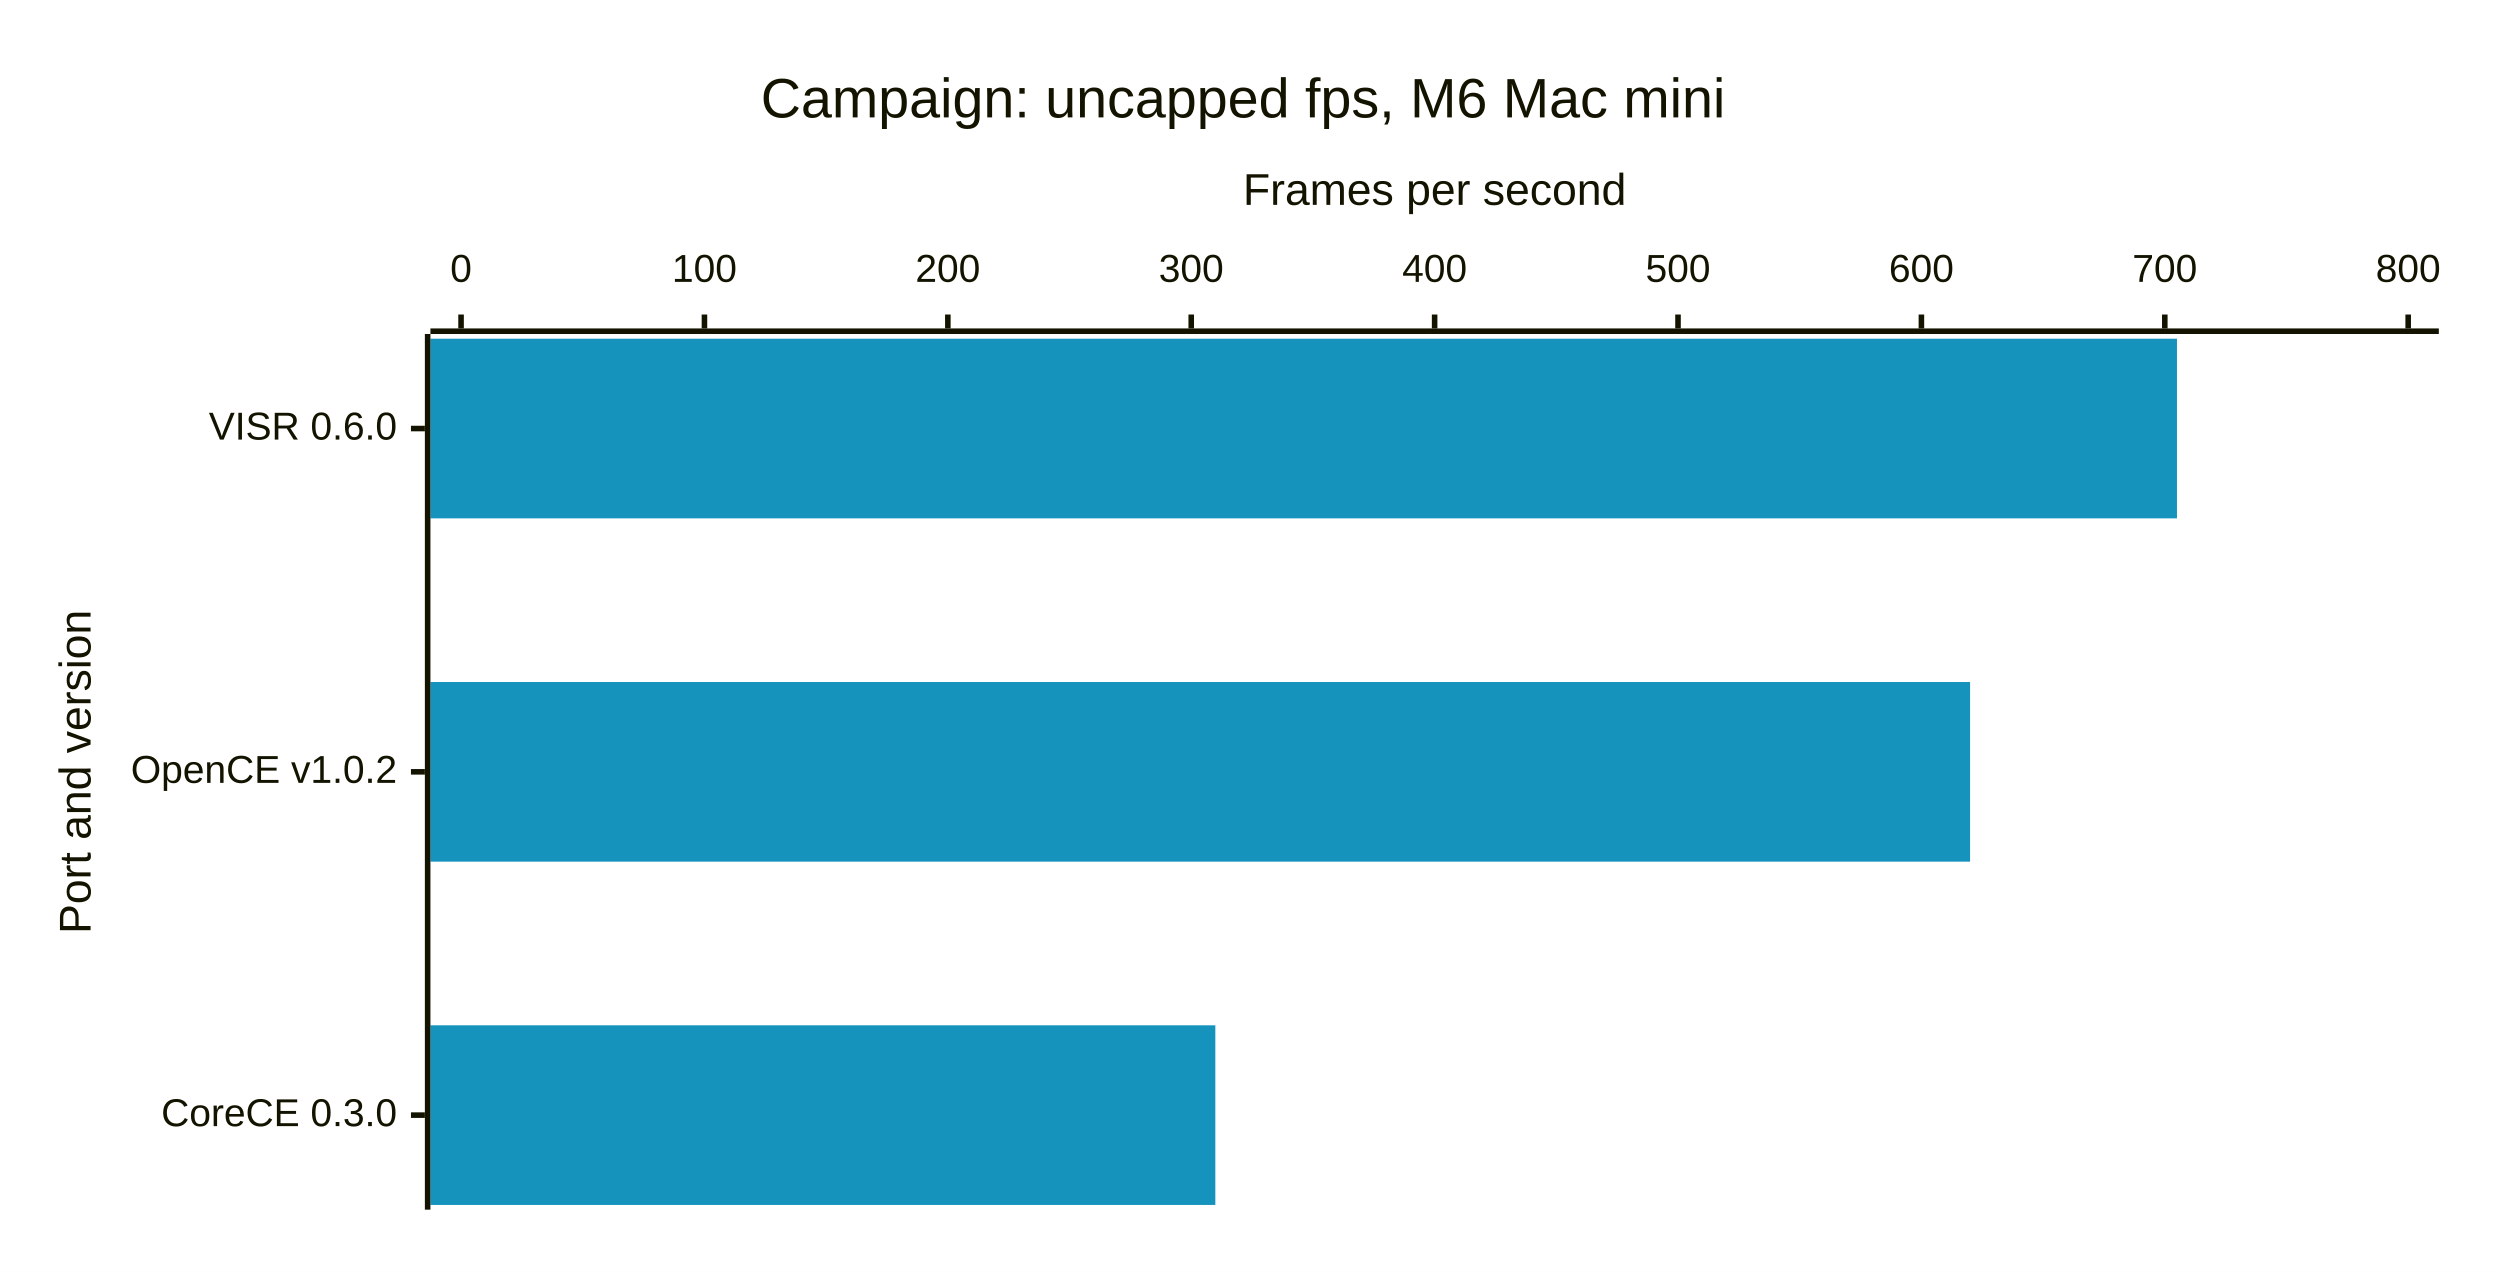
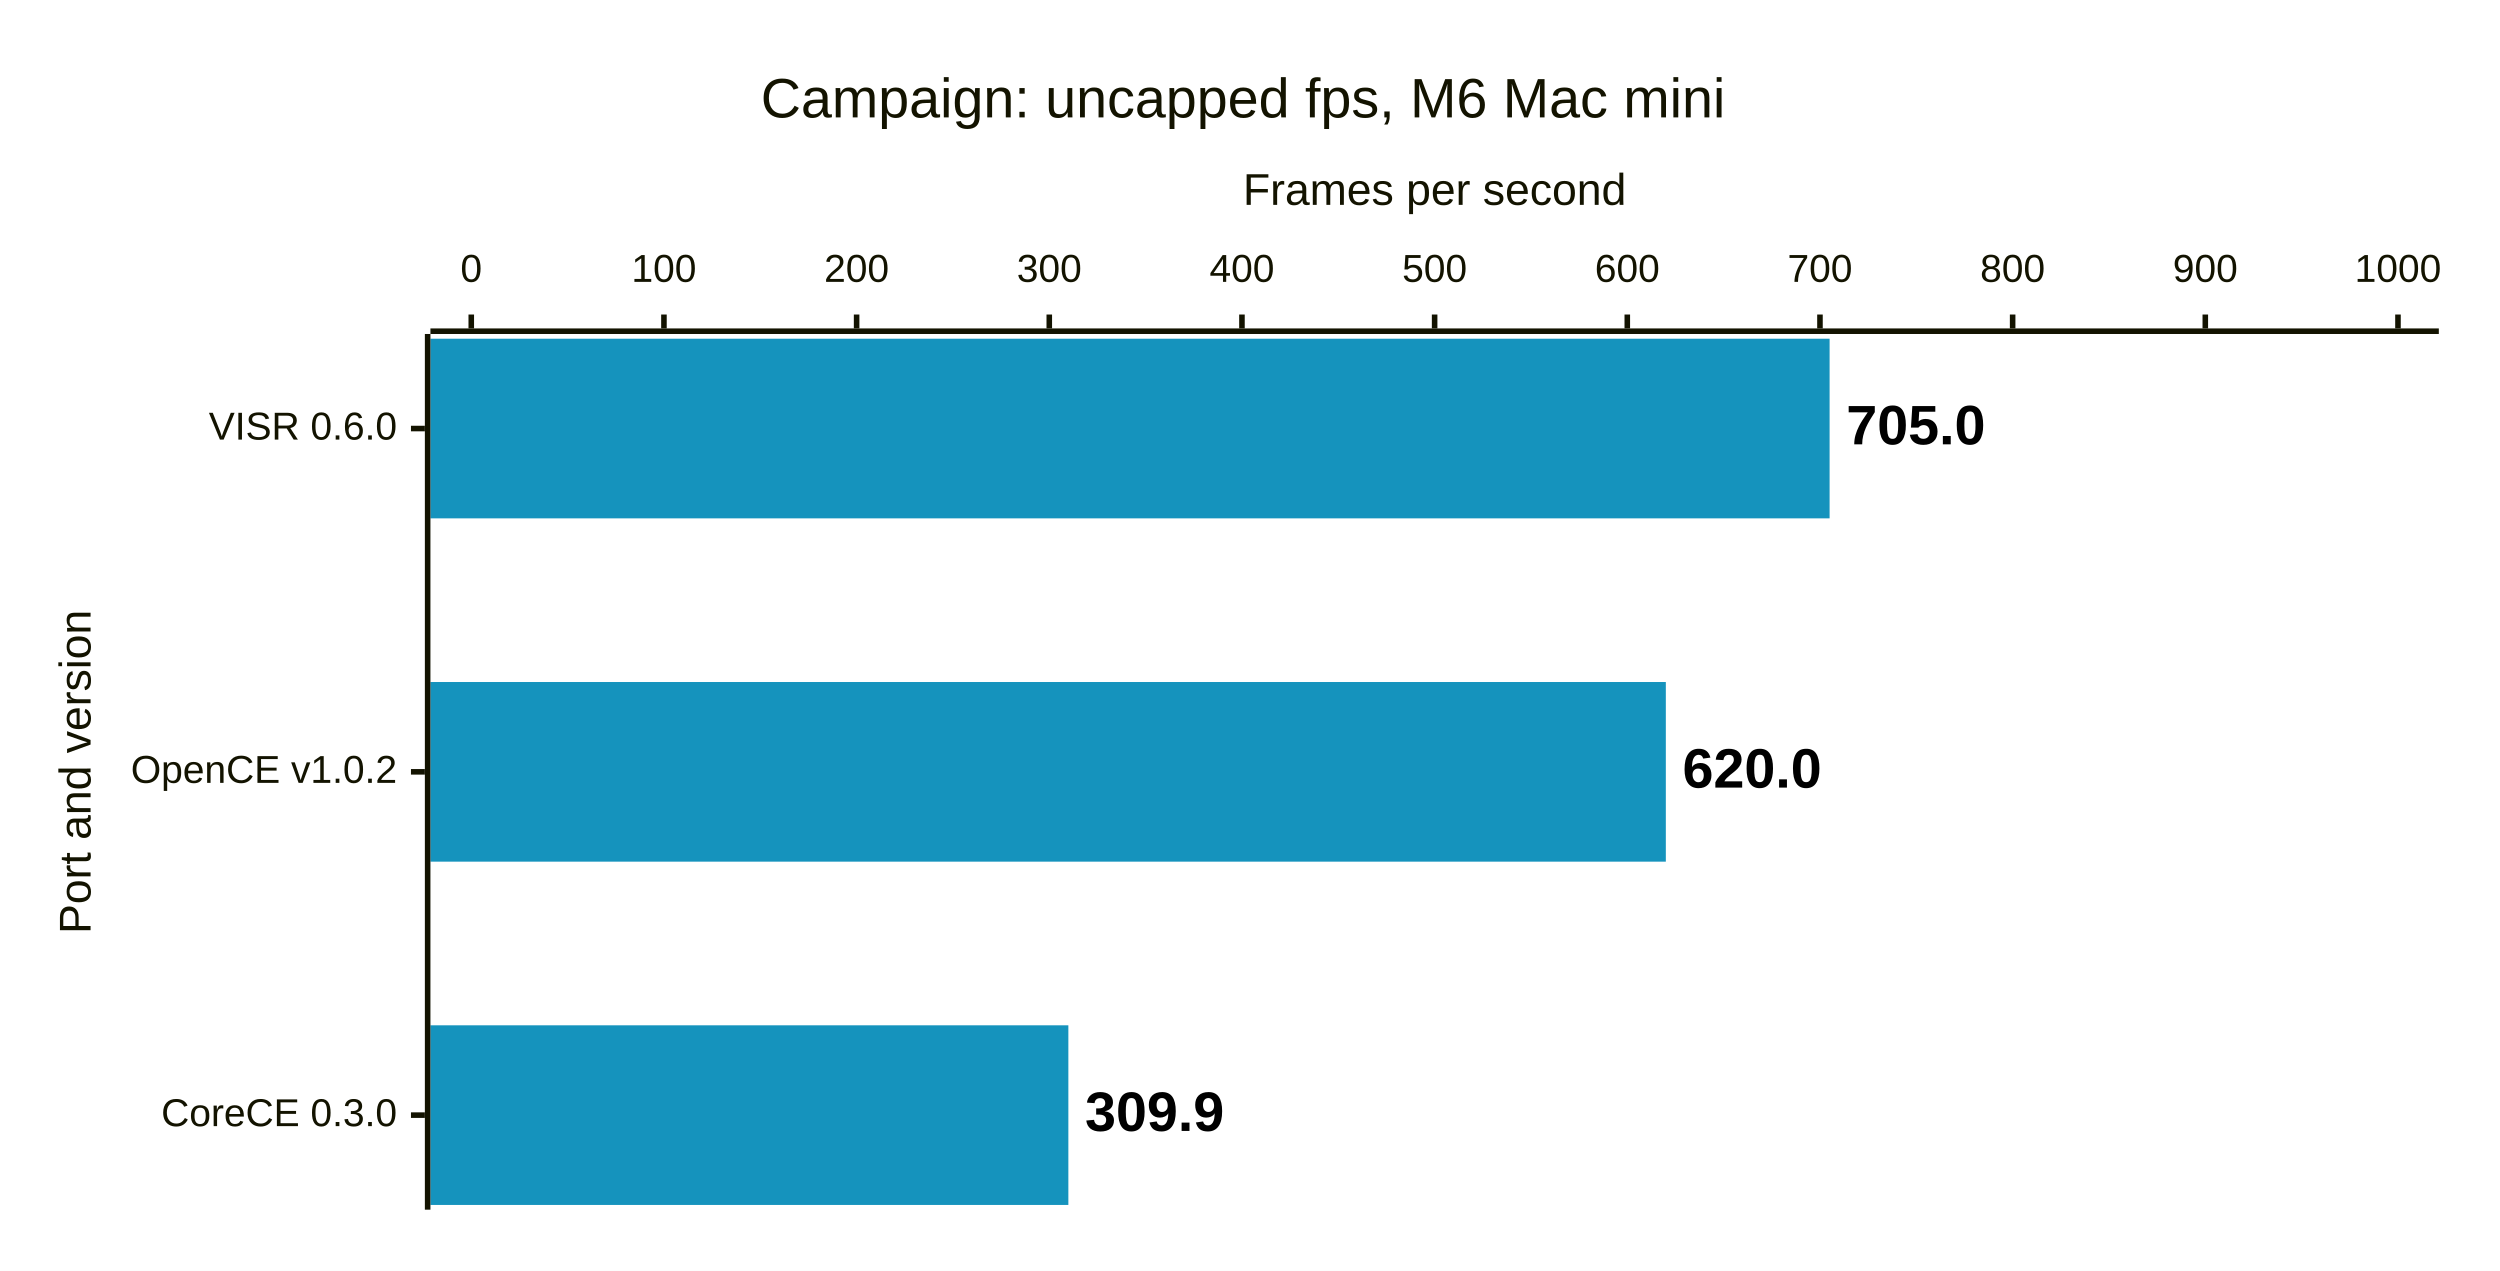
<svg xmlns="http://www.w3.org/2000/svg" id="static" width="100%" style="max-width: 899px;" viewBox="-17 -15 899 457" role="graphics-document document" aria-roledescription="xychart">
  <style>#static{font-family:"trebuchet ms",verdana,arial,sans-serif;font-size:16px;fill:#333;}@keyframes edge-animation-frame{from{stroke-dashoffset:0;}}@keyframes dash{to{stroke-dashoffset:0;}}#static .edge-animation-slow{stroke-dasharray:9,5!important;stroke-dashoffset:900;animation:dash 50s linear infinite;stroke-linecap:round;}#static .edge-animation-fast{stroke-dasharray:9,5!important;stroke-dashoffset:900;animation:dash 20s linear infinite;stroke-linecap:round;}#static .error-icon{fill:#552222;}#static .error-text{fill:#552222;stroke:#552222;}#static .edge-thickness-normal{stroke-width:1px;}#static .edge-thickness-thick{stroke-width:3.5px;}#static .edge-pattern-solid{stroke-dasharray:0;}#static .edge-thickness-invisible{stroke-width:0;fill:none;}#static .edge-pattern-dashed{stroke-dasharray:3;}#static .edge-pattern-dotted{stroke-dasharray:2;}#static .marker{fill:#333333;stroke:#333333;}#static .marker.cross{stroke:#333333;}#static svg{font-family:"trebuchet ms",verdana,arial,sans-serif;font-size:16px;}#static p{margin:0;}#static :root{--mermaid-font-family:"trebuchet ms",verdana,arial,sans-serif;}</style>
  <g />
  <g class="main">
    <rect width="899" height="457" class="background" fill="white" x="-17" y="-15" />
    <g class="chart-title">
      <text x="0" y="0" fill="#131300" font-size="20" dominant-baseline="middle" text-anchor="middle" transform="translate(430, 21.55078) rotate(0)">Campaign: uncapped fps, M6 Mac mini</text>
    </g>
    <g class="plot">
      <g class="bar-plot-0">
-         <rect x="137.781" y="106.802" width="628.056" height="64.6" fill="#1593bd" stroke="#1593bd" stroke-width="0" />
-         <rect x="137.781" y="230.251" width="553.661" height="64.6" fill="#1593bd" stroke="#1593bd" stroke-width="0" />
-         <rect x="137.781" y="353.7" width="282.251" height="64.6" fill="#1593bd" stroke="#1593bd" stroke-width="0" />
+         <rect x="137.781" y="106.802" width="503.142" height="64.6" fill="#1593bd" stroke="#1593bd" stroke-width="0" />
+         <rect x="137.781" y="230.251" width="444.251" height="64.6" fill="#1593bd" stroke="#1593bd" stroke-width="0" />
+         <rect x="137.781" y="353.7" width="229.4" height="64.6" fill="#1593bd" stroke="#1593bd" stroke-width="0" />
      </g>
+       <text x="646.924" y="139.102" dominant-baseline="middle" fill="currentColor" font-size="20" font-weight="600" class="bar-value">705.0</text>
+       <text x="588.032" y="262.551" dominant-baseline="middle" fill="currentColor" font-size="20" font-weight="600" class="bar-value">620.0</text>
+       <text x="373.181" y="386" dominant-baseline="middle" fill="currentColor" font-size="20" font-weight="600" class="bar-value">309.9</text>
    </g>
    <g class="left-axis">
      <g class="axisl-line">
        <path d="M 136.781,105.102 L 136.781,420" fill="none" stroke="#131300" stroke-width="2" />
      </g>
      <g class="label">
        <text x="0" y="0" fill="#131300" font-size="14" dominant-baseline="middle" text-anchor="end" transform="translate(125.7813, 139.1016) rotate(0)">VISR 0.6.0</text>
        <text x="0" y="0" fill="#131300" font-size="14" dominant-baseline="middle" text-anchor="end" transform="translate(125.7813, 262.5508) rotate(0)">OpenCE v1.0.2</text>
        <text x="0" y="0" fill="#131300" font-size="14" dominant-baseline="middle" text-anchor="end" transform="translate(125.7813, 386) rotate(0)">CoreCE 0.3.0</text>
      </g>
      <g class="ticks">
        <path d="M 135.781,139.102 L 130.781,139.102" fill="none" stroke="#131300" stroke-width="2" />
        <path d="M 135.781,262.551 L 130.781,262.551" fill="none" stroke="#131300" stroke-width="2" />
        <path d="M 135.781,386 L 130.781,386" fill="none" stroke="#131300" stroke-width="2" />
      </g>
      <g class="title">
        <text x="0" y="0" fill="#131300" font-size="16" dominant-baseline="text-before-edge" text-anchor="middle" transform="translate(5, 262.5508) rotate(270)">Port and version</text>
      </g>
    </g>
    <g class="top-axis">
      <g class="axis-line">
        <path d="M 137.781,104.102 L 860,104.102" fill="none" stroke="#131300" stroke-width="2" />
      </g>
      <g class="label">
-         <text x="0" y="0" fill="#131300" font-size="14" dominant-baseline="text-before-edge" text-anchor="middle" transform="translate(148.7969, 77.10156) rotate(0)">0</text>
-         <text x="0" y="0" fill="#131300" font-size="14" dominant-baseline="text-before-edge" text-anchor="middle" transform="translate(236.3203, 77.10156) rotate(0)">100</text>
-         <text x="0" y="0" fill="#131300" font-size="14" dominant-baseline="text-before-edge" text-anchor="middle" transform="translate(323.8438, 77.10156) rotate(0)">200</text>
-         <text x="0" y="0" fill="#131300" font-size="14" dominant-baseline="text-before-edge" text-anchor="middle" transform="translate(411.3672, 77.10156) rotate(0)">300</text>
-         <text x="0" y="0" fill="#131300" font-size="14" dominant-baseline="text-before-edge" text-anchor="middle" transform="translate(498.8906, 77.10156) rotate(0)">400</text>
-         <text x="0" y="0" fill="#131300" font-size="14" dominant-baseline="text-before-edge" text-anchor="middle" transform="translate(586.4141, 77.10156) rotate(0)">500</text>
-         <text x="0" y="0" fill="#131300" font-size="14" dominant-baseline="text-before-edge" text-anchor="middle" transform="translate(673.9375, 77.10156) rotate(0)">600</text>
-         <text x="0" y="0" fill="#131300" font-size="14" dominant-baseline="text-before-edge" text-anchor="middle" transform="translate(761.4609, 77.10156) rotate(0)">700</text>
-         <text x="0" y="0" fill="#131300" font-size="14" dominant-baseline="text-before-edge" text-anchor="middle" transform="translate(848.9844, 77.10156) rotate(0)">800</text>
+         <text x="0" y="0" fill="#131300" font-size="14" dominant-baseline="text-before-edge" text-anchor="middle" transform="translate(152.4688, 77.10156) rotate(0)">0</text>
+         <text x="0" y="0" fill="#131300" font-size="14" dominant-baseline="text-before-edge" text-anchor="middle" transform="translate(221.7531, 77.10156) rotate(0)">100</text>
+         <text x="0" y="0" fill="#131300" font-size="14" dominant-baseline="text-before-edge" text-anchor="middle" transform="translate(291.0375, 77.10156) rotate(0)">200</text>
+         <text x="0" y="0" fill="#131300" font-size="14" dominant-baseline="text-before-edge" text-anchor="middle" transform="translate(360.3219, 77.10156) rotate(0)">300</text>
+         <text x="0" y="0" fill="#131300" font-size="14" dominant-baseline="text-before-edge" text-anchor="middle" transform="translate(429.6063, 77.10156) rotate(0)">400</text>
+         <text x="0" y="0" fill="#131300" font-size="14" dominant-baseline="text-before-edge" text-anchor="middle" transform="translate(498.8906, 77.10156) rotate(0)">500</text>
+         <text x="0" y="0" fill="#131300" font-size="14" dominant-baseline="text-before-edge" text-anchor="middle" transform="translate(568.175, 77.10156) rotate(0)">600</text>
+         <text x="0" y="0" fill="#131300" font-size="14" dominant-baseline="text-before-edge" text-anchor="middle" transform="translate(637.4594, 77.10156) rotate(0)">700</text>
+         <text x="0" y="0" fill="#131300" font-size="14" dominant-baseline="text-before-edge" text-anchor="middle" transform="translate(706.7438, 77.10156) rotate(0)">800</text>
+         <text x="0" y="0" fill="#131300" font-size="14" dominant-baseline="text-before-edge" text-anchor="middle" transform="translate(776.0281, 77.10156) rotate(0)">900</text>
+         <text x="0" y="0" fill="#131300" font-size="14" dominant-baseline="text-before-edge" text-anchor="middle" transform="translate(845.3125, 77.10156) rotate(0)">1000</text>
      </g>
      <g class="ticks">
-         <path d="M 148.797,103.102 L 148.797,98.102" fill="none" stroke="#131300" stroke-width="2" />
-         <path d="M 236.32,103.102 L 236.32,98.102" fill="none" stroke="#131300" stroke-width="2" />
-         <path d="M 323.844,103.102 L 323.844,98.102" fill="none" stroke="#131300" stroke-width="2" />
-         <path d="M 411.367,103.102 L 411.367,98.102" fill="none" stroke="#131300" stroke-width="2" />
+         <path d="M 152.469,103.102 L 152.469,98.102" fill="none" stroke="#131300" stroke-width="2" />
+         <path d="M 221.753,103.102 L 221.753,98.102" fill="none" stroke="#131300" stroke-width="2" />
+         <path d="M 291.038,103.102 L 291.038,98.102" fill="none" stroke="#131300" stroke-width="2" />
+         <path d="M 360.322,103.102 L 360.322,98.102" fill="none" stroke="#131300" stroke-width="2" />
+         <path d="M 429.606,103.102 L 429.606,98.102" fill="none" stroke="#131300" stroke-width="2" />
        <path d="M 498.891,103.102 L 498.891,98.102" fill="none" stroke="#131300" stroke-width="2" />
-         <path d="M 586.414,103.102 L 586.414,98.102" fill="none" stroke="#131300" stroke-width="2" />
-         <path d="M 673.938,103.102 L 673.938,98.102" fill="none" stroke="#131300" stroke-width="2" />
-         <path d="M 761.461,103.102 L 761.461,98.102" fill="none" stroke="#131300" stroke-width="2" />
-         <path d="M 848.984,103.102 L 848.984,98.102" fill="none" stroke="#131300" stroke-width="2" />
+         <path d="M 568.175,103.102 L 568.175,98.102" fill="none" stroke="#131300" stroke-width="2" />
+         <path d="M 637.459,103.102 L 637.459,98.102" fill="none" stroke="#131300" stroke-width="2" />
+         <path d="M 706.744,103.102 L 706.744,98.102" fill="none" stroke="#131300" stroke-width="2" />
+         <path d="M 776.028,103.102 L 776.028,98.102" fill="none" stroke="#131300" stroke-width="2" />
+         <path d="M 845.312,103.102 L 845.312,98.102" fill="none" stroke="#131300" stroke-width="2" />
      </g>
      <g class="title">
        <text x="0" y="0" fill="#131300" font-size="16" dominant-baseline="text-before-edge" text-anchor="middle" transform="translate(498.8906, 48.10156) rotate(0)">Frames per second</text>
      </g>
    </g>
  </g>
  <g class="mermaid-tmp-group" />
</svg>
